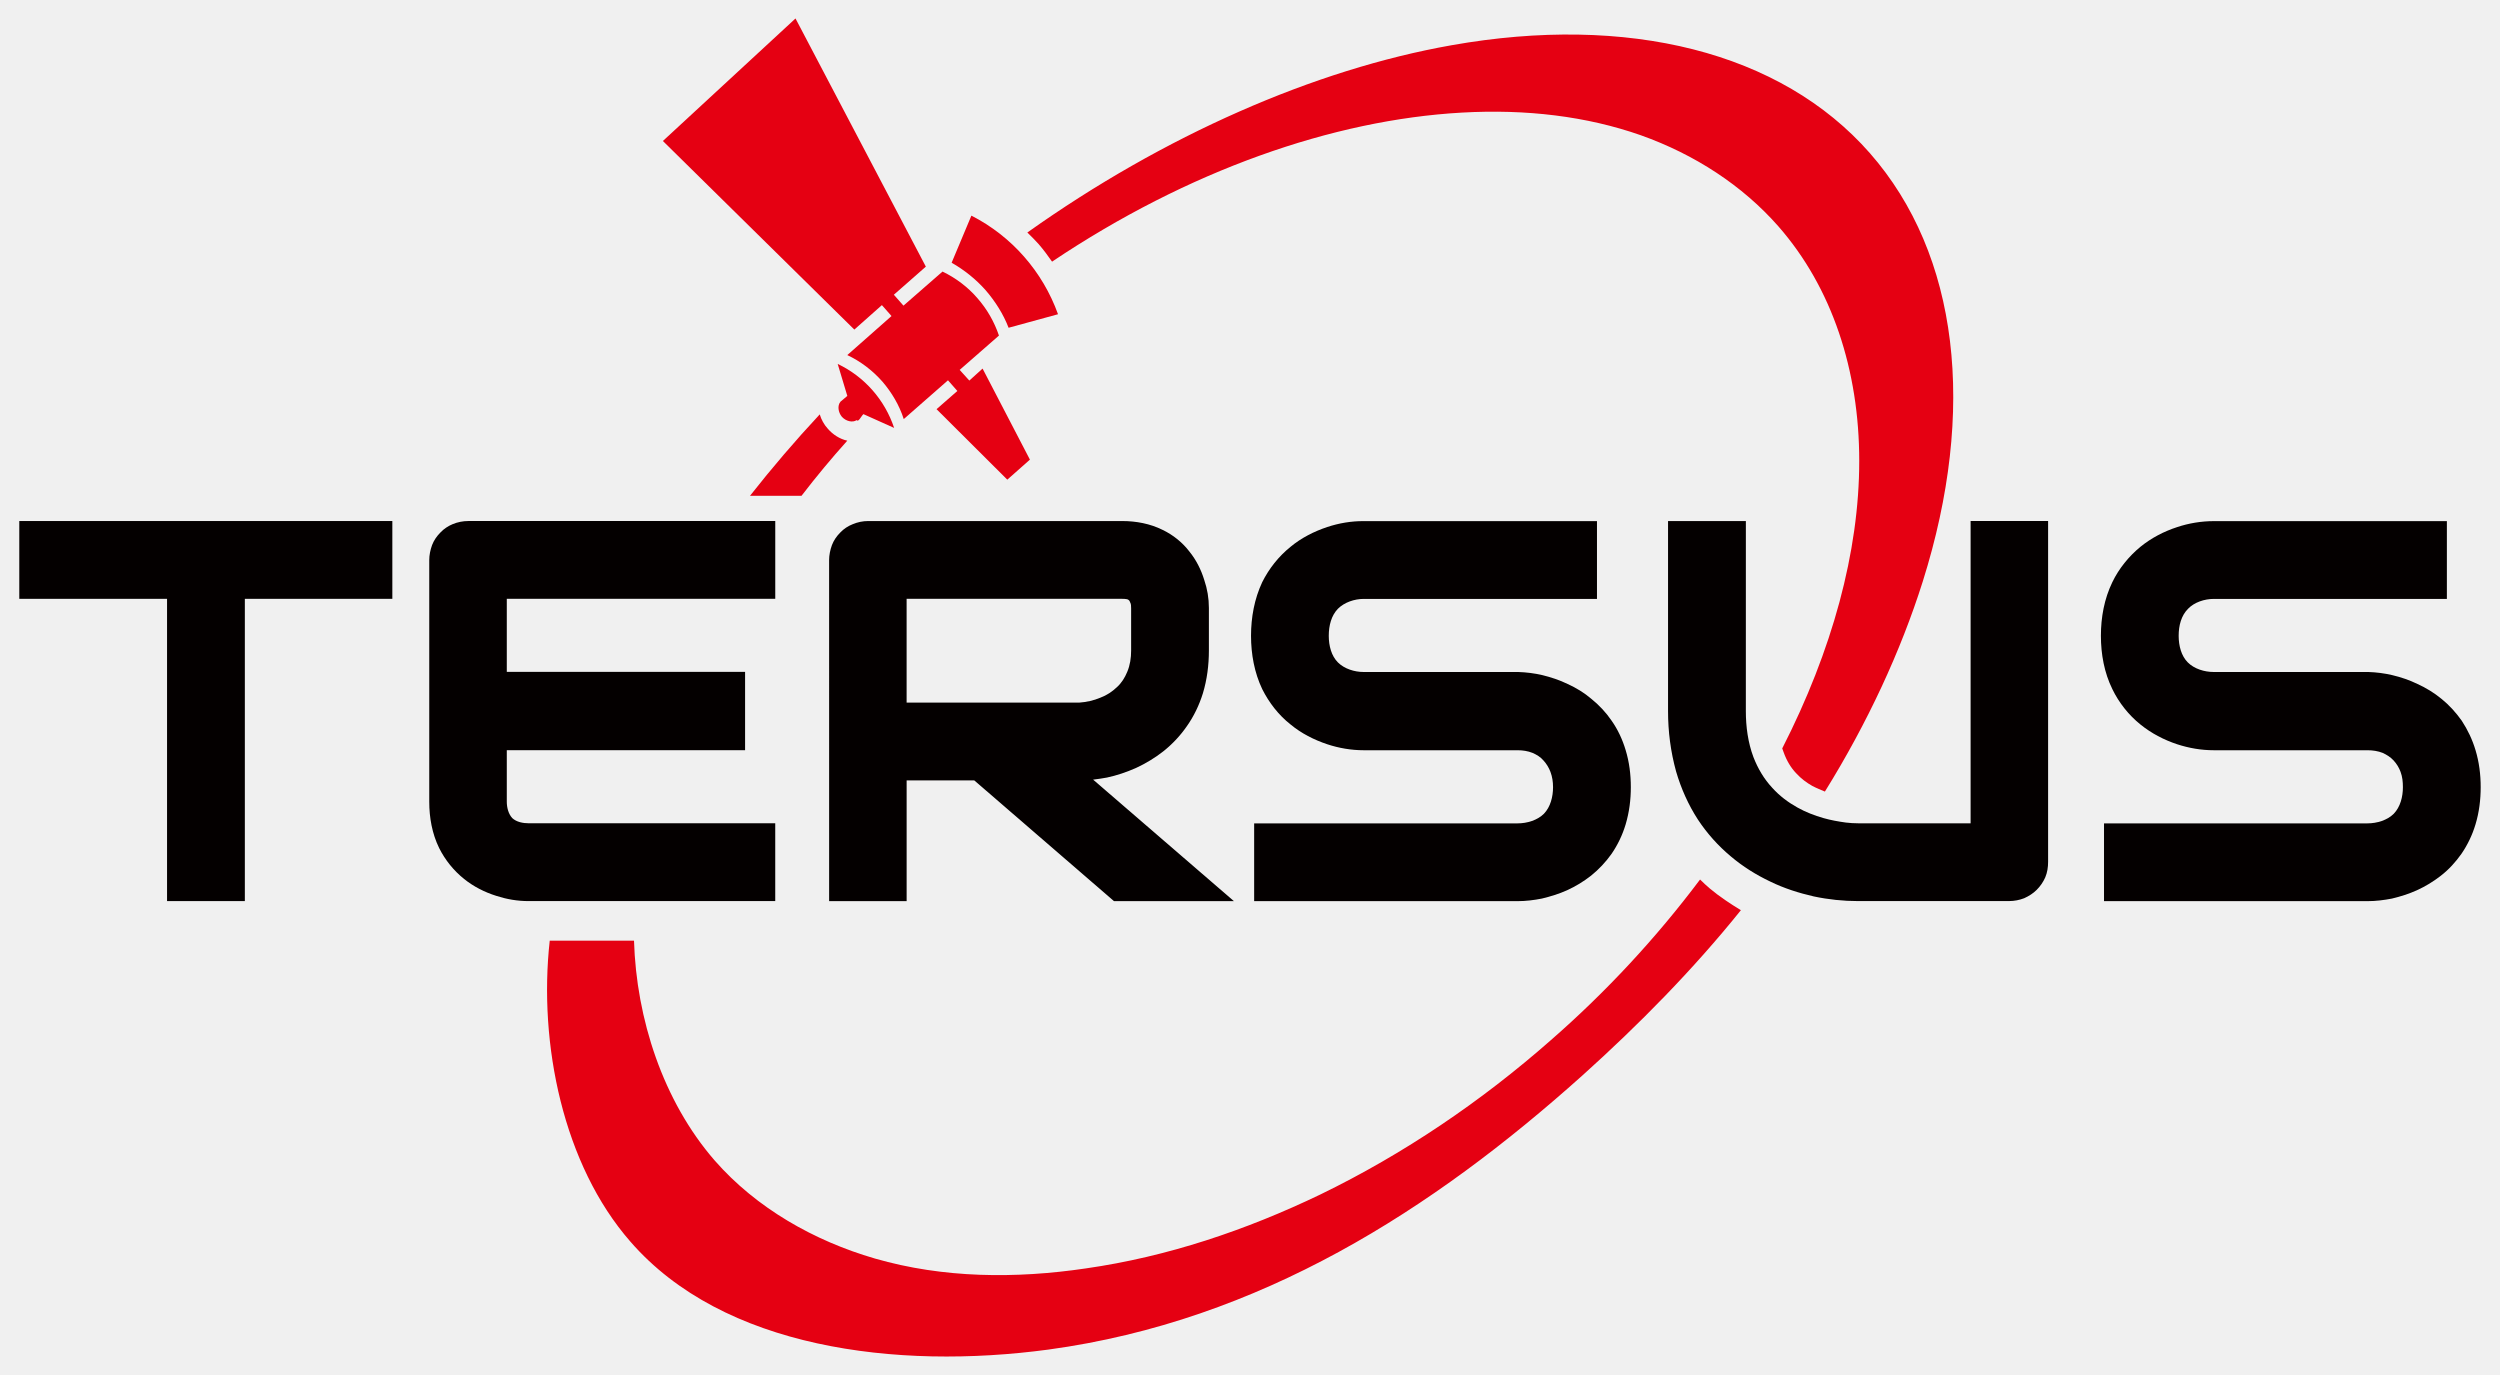
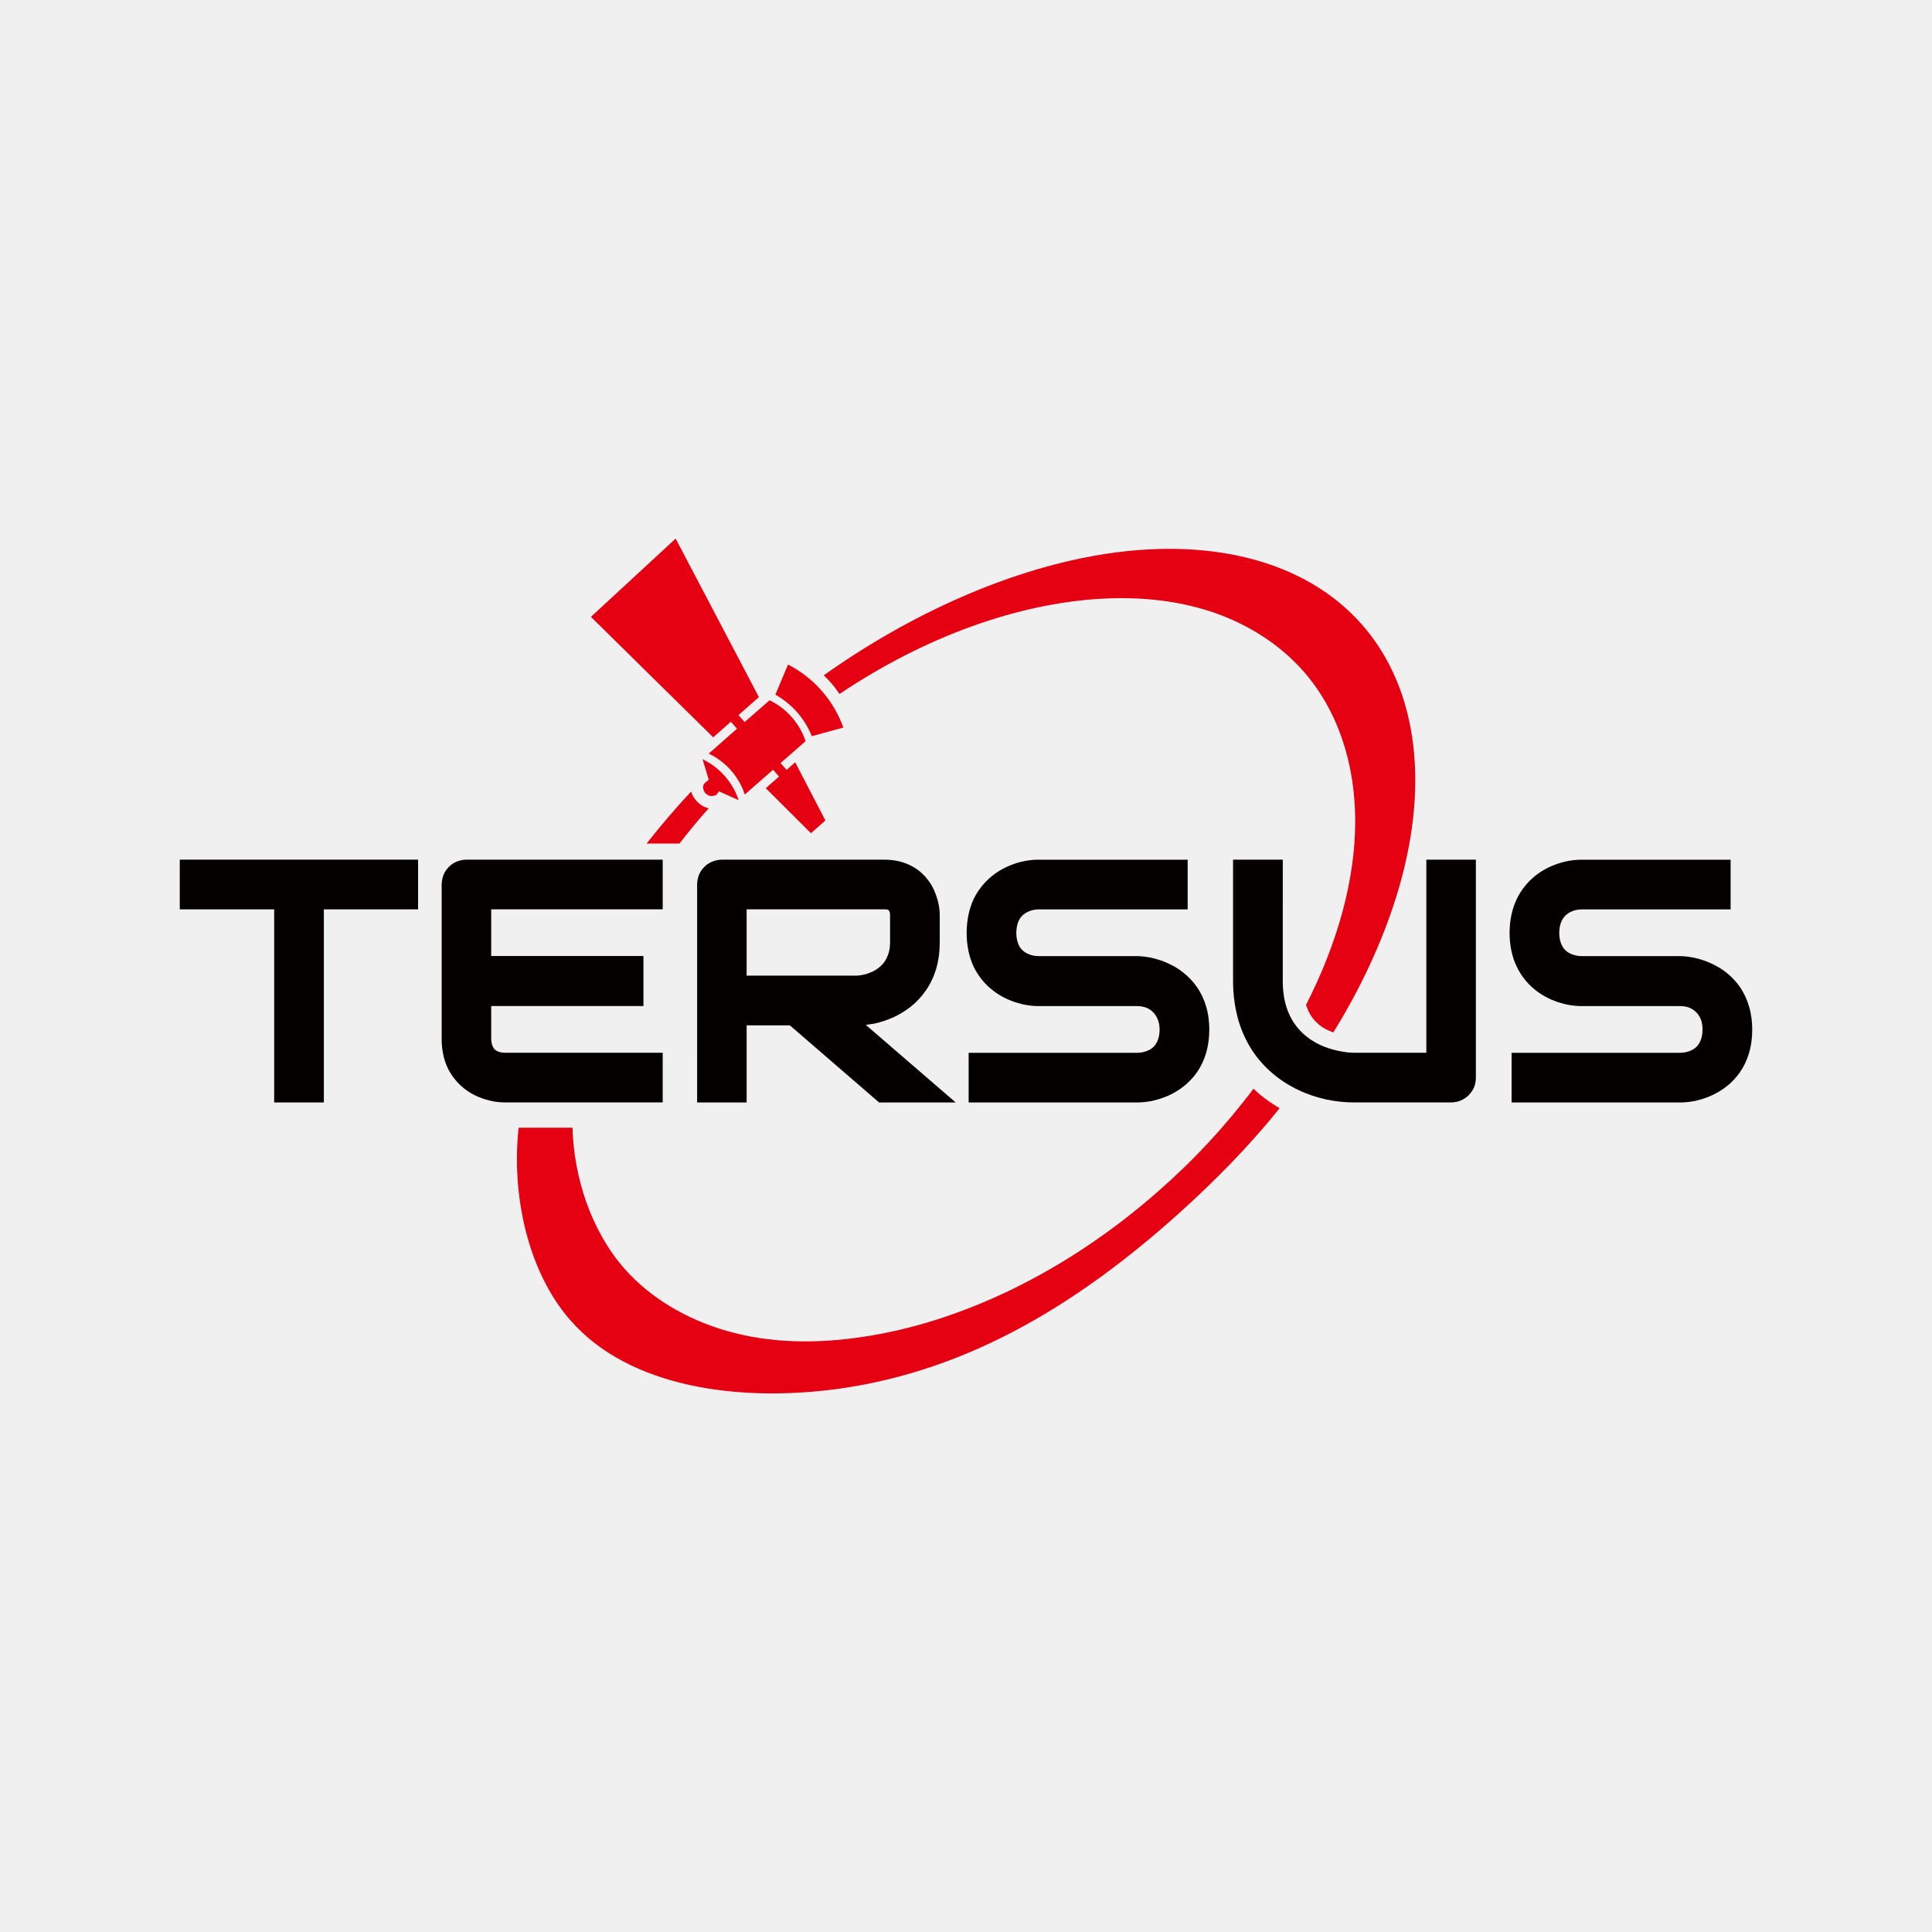
- <svg xmlns="http://www.w3.org/2000/svg" version="1.1" id="图层_1" x="0px" y="0px" viewBox="130 409 1240 682" xml:space="preserve">
+ <svg xmlns="http://www.w3.org/2000/svg" version="1.1" id="图层_1" x="0px" y="0px" viewBox="0 0 1500 1500" style="enable-background:new 0 0 1500 1500;" xml:space="preserve">
  <style type="text/css">
	.st0{fill-rule:evenodd;clip-rule:evenodd;fill:#FFFFFF;}
	.st1{fill-rule:evenodd;clip-rule:evenodd;fill:#E50012;}
	.st2{fill-rule:evenodd;clip-rule:evenodd;fill:#040000;}
</style>
  <g>
    <g>
      <polygon class="st2" points="324.6,706.02 324.6,667.43 139.57,667.43 139.57,706.02 212.86,706.02 212.86,855.94 251.44,855.94     251.44,706.02   " />
      <path class="st2" d="M514.53,667.43H362.27c-2.58,0-5.29,0.52-7.75,1.55c-2.19,0.9-4.39,2.33-6.06,4.13    c-1.8,1.8-3.23,3.87-4.13,6.2c-0.9,2.44-1.42,5.03-1.42,7.48l0,119.86c0,7.87,1.42,15.88,4.9,22.97    c2.97,5.94,7.22,11.22,12.39,15.35c4.64,3.74,10.19,6.58,16,8.39c5.16,1.67,10.45,2.58,15.87,2.58l122.45-0.01v-38.58H392.34    c-2.97,0-6.2-0.64-8.26-2.58c-1.93-2.07-2.71-5.29-2.71-8.13l0-25.55h118.19v-38.84H381.37v-36.25h133.16V667.43z" />
      <path class="st2" d="M579.68,706.02h106.97c0.64,0,1.29,0,1.93,0.13c0.39,0,0.78,0.13,1.16,0.39c0.39,0.25,0.64,0.64,0.78,1.16    c0.52,0.9,0.52,1.93,0.52,3.09l0,20.9c0,3.61-0.52,7.23-1.94,10.58c-1.16,2.83-2.84,5.55-5.16,7.61c-2.31,2.19-5.03,4-8.13,5.16    c-3.35,1.42-6.84,2.19-10.45,2.45l-85.68,0V706.02L579.68,706.02z M706.65,671.82c-6.2-3.09-13.17-4.38-20-4.38l-126.06,0    c-2.57,0-5.16,0.52-7.61,1.55c-2.32,0.9-4.51,2.33-6.19,4.13c-1.8,1.8-3.23,3.87-4.13,6.2c-0.9,2.44-1.42,5.03-1.42,7.48    l0.01,169.15h38.44v-59.87h33.55l69.28,59.87H742l-69.81-60.25c2.32-0.26,4.64-0.64,6.84-1.03c4.91-1.04,9.81-2.71,14.45-4.77    c4.78-2.2,9.42-5.03,13.55-8.26c4.52-3.61,8.39-7.74,11.61-12.39c3.49-4.91,6.2-10.58,8-16.39c2.07-6.84,2.97-14.06,2.97-21.16    v-21.16c0-4.78-0.78-9.42-2.32-13.93c-1.54-5.03-4-9.94-7.36-14.06C716.46,678.01,711.8,674.28,706.65,671.82L706.65,671.82z" />
      <path class="st2" d="M788.32,670.4c-6.58,2.19-12.9,5.42-18.2,9.81c-5.93,4.77-10.71,10.84-14.06,17.55    c-3.87,8.26-5.55,17.42-5.55,26.58c0,9.15,1.68,18.32,5.55,26.45c3.36,6.71,8.13,12.9,14.06,17.55    c5.29,4.39,11.61,7.61,18.19,9.81c5.81,1.93,12,2.97,18.06,2.97l76.39,0c2.58,0,5.03,0.39,7.35,1.3c2.07,0.9,4,2.06,5.42,3.74    c1.55,1.68,2.71,3.61,3.49,5.68c0.91,2.45,1.29,4.9,1.29,7.61c0,4.77-1.29,9.81-4.51,13.16c-3.22,3.23-8.39,4.78-13.03,4.78    l-130.71,0v38.58h130.71c4,0,8.13-0.51,12-1.28c4.26-1.03,8.51-2.32,12.51-4.13c4.27-1.94,8.26-4.39,11.87-7.22    c3.87-3.1,7.36-6.84,10.19-10.84c3.1-4.52,5.42-9.42,6.97-14.58c1.81-6.07,2.58-12.26,2.58-18.45c0.01-6.32-0.77-12.52-2.58-18.45    c-1.54-5.16-3.87-10.19-6.97-14.58c-2.71-4-6.2-7.74-10.07-10.84c-3.48-2.97-7.48-5.42-11.74-7.35    c-3.99-1.94-8.26-3.35-12.52-4.39c-3.87-0.91-8-1.42-12-1.55l-76.64,0c-4.51,0-9.55-1.54-12.78-4.77    c-3.23-3.23-4.52-8.26-4.52-13.16c0-5.16,1.29-10.07,4.52-13.42c3.23-3.23,8.26-4.9,12.77-4.9h115.74v-38.58H806.39    C800.32,667.43,794.13,668.47,788.32,670.4z" />
      <path class="st2" d="M957.35,667.43v94.32c0,10.06,1.29,20.13,4,29.93c2.45,8.39,6.06,16.52,10.84,23.87    c4.52,6.83,9.93,12.9,16.26,18.19c5.94,5.03,12.52,9.16,19.61,12.52c6.84,3.35,14.19,5.68,21.55,7.36    c7.23,1.55,14.71,2.32,22.06,2.32l74.84-0.01c2.57,0,5.16-0.51,7.48-1.41c2.33-1.04,4.52-2.45,6.19-4.13    c1.81-1.81,3.23-3.87,4.26-6.2c1.03-2.45,1.42-5.03,1.42-7.74V667.43h-38.44v149.93h-55.75c-2.06,0-4.13-0.13-6.19-0.38    c-3.74-0.52-7.36-1.16-10.97-2.19c-4.51-1.29-8.9-2.97-13.03-5.29c-4.64-2.58-8.9-5.81-12.38-9.68    c-4.13-4.39-7.23-9.68-9.42-15.35c-2.7-7.23-3.74-15.1-3.74-22.71l0.01-94.32H957.35z" />
      <path class="st2" d="M1191.66,680.21c-5.81,4.78-10.71,10.84-13.94,17.55c-4,8.26-5.67,17.42-5.67,26.58    c0,9.15,1.67,18.32,5.67,26.45c3.23,6.71,8.13,12.9,13.93,17.55c5.42,4.39,11.61,7.61,18.2,9.81c5.94,1.93,12,2.97,18.19,2.97    l76.26,0c2.59,0,5.15,0.39,7.48,1.3c1.95,0.9,3.87,2.06,5.42,3.74c1.56,1.68,2.71,3.61,3.48,5.68c0.91,2.45,1.16,4.9,1.16,7.61    c0.01,4.77-1.29,9.81-4.52,13.16c-3.21,3.23-8.39,4.78-13.03,4.78l-130.7,0v38.58h130.71c4.12,0,8.12-0.51,12.12-1.28    c4.27-1.03,8.39-2.32,12.39-4.13c4.26-1.94,8.26-4.39,11.87-7.22c4.01-3.1,7.36-6.84,10.19-10.84c3.1-4.52,5.42-9.42,6.97-14.58    c1.81-5.94,2.58-12.26,2.58-18.45c0.01-6.32-0.78-12.52-2.58-18.45c-1.54-5.16-3.87-10.06-6.84-14.58    c-2.83-4-6.2-7.74-10.07-10.84c-3.61-2.97-7.61-5.42-11.87-7.35c-3.99-1.94-8.13-3.35-12.52-4.39c-3.86-0.91-7.87-1.42-11.87-1.55    l-76.63,0c-4.65,0-9.69-1.54-12.91-4.77c-3.22-3.23-4.51-8.26-4.51-13.16c0-5.16,1.29-10.07,4.65-13.42    c3.09-3.23,8.13-4.9,12.77-4.9h115.61v-38.58h-115.6c-6.2,0-12.4,1.03-18.2,2.97C1203.27,672.59,1197.08,675.82,1191.66,680.21z" />
    </g>
    <g>
      <path class="st1" d="M458.79,478.93l94.96,93.54l13.67-12.13l4.77,5.42l-21.93,19.36c6.58,3.1,12.52,7.61,17.42,13.16    c4.65,5.42,8.39,11.74,10.58,18.58l21.94-19.23l4.65,5.29l-10.32,9.03l35.09,34.96l11.22-9.93l-23.48-45.16l-6.58,5.94l-4.78-5.29    l19.48-17.03c-2.32-6.84-5.94-13.16-10.71-18.58c-4.77-5.55-10.84-10.07-17.29-13.16l-19.36,16.9l-4.77-5.41l15.87-13.94    l-64.65-123.09L458.79,478.93z" />
      <path class="st1" d="M536.59,614.53c-12.14,13.03-23.62,26.45-34.59,40.39h25.55c7.23-9.42,14.84-18.58,22.71-27.35    c-3.74-0.78-7.23-3.09-9.68-5.94C538.78,619.69,537.36,617.12,536.59,614.53z" />
      <path class="st1" d="M546.91,608.21c-1.68,1.94-1.17,5.3,0.64,7.49c1.93,2.19,5.29,3.09,7.36,1.68c0.91,1.16,2.19-1.93,3.35-2.97    l15.23,6.84c-4.64-13.93-14.71-25.42-28-31.74l4.78,15.87L546.91,608.21z" />
      <path class="st1" d="M602.01,539.31c6.32,3.61,12.12,8.26,16.9,13.68c4.78,5.54,8.77,11.87,11.35,18.58l24.52-6.71    c-7.61-21.17-22.97-38.71-42.97-48.9L602.01,539.31z" />
      <path class="st1" d="M1012.06,521.25c26.58,30.32,40.12,71.35,40.12,116.38c0.01,45.03-13.42,94.06-38.19,142.58l0.65,1.8    c1.55,4.39,3.74,7.87,6.19,10.45c2.58,2.84,5.29,4.77,8,6.32c2.19,1.16,4.39,2.06,6.32,2.84c21.16-34.07,37.68-69.8,48.52-104.13    c26.84-85.16,17.94-162.18-26.19-212.51c-44.25-50.45-120.25-69.03-207.48-53.55c-67.99,12-142.7,44.77-210.44,92.9    c1.94,1.81,3.74,3.74,5.55,5.68c2.46,2.84,4.65,5.81,6.71,8.77c67.36-45.17,139.22-70.32,203.22-73.93    c32-1.81,61.93,1.81,88.77,11.22C970.64,485.63,994.25,500.99,1012.06,521.25z" />
      <path class="st1" d="M914.77,942.52c28.26-25.42,54.96-52.51,78.71-82.06c-5.28-3.23-10.58-6.71-15.35-10.71    c-1.67-1.42-3.35-2.97-4.9-4.51c-21.8,29.03-46.58,55.74-73.93,79.61c-34.58,30.45-73.03,56.52-114.45,76.64    c-36.77,17.67-75.74,30.84-116.26,36.64c-34.83,5.16-70.71,4.9-104.64-4.9c-30.19-8.78-58.84-25.03-79.48-48.64    c-25.67-29.55-38.84-70.32-40-109.03h-41.8c-5.68,51.22,6.71,111.22,40,149.28c45.93,52.91,131.74,63.74,207.35,53.55    C755.03,1064.07,840.58,1008.97,914.77,942.52z" />
    </g>
  </g>
</svg>
